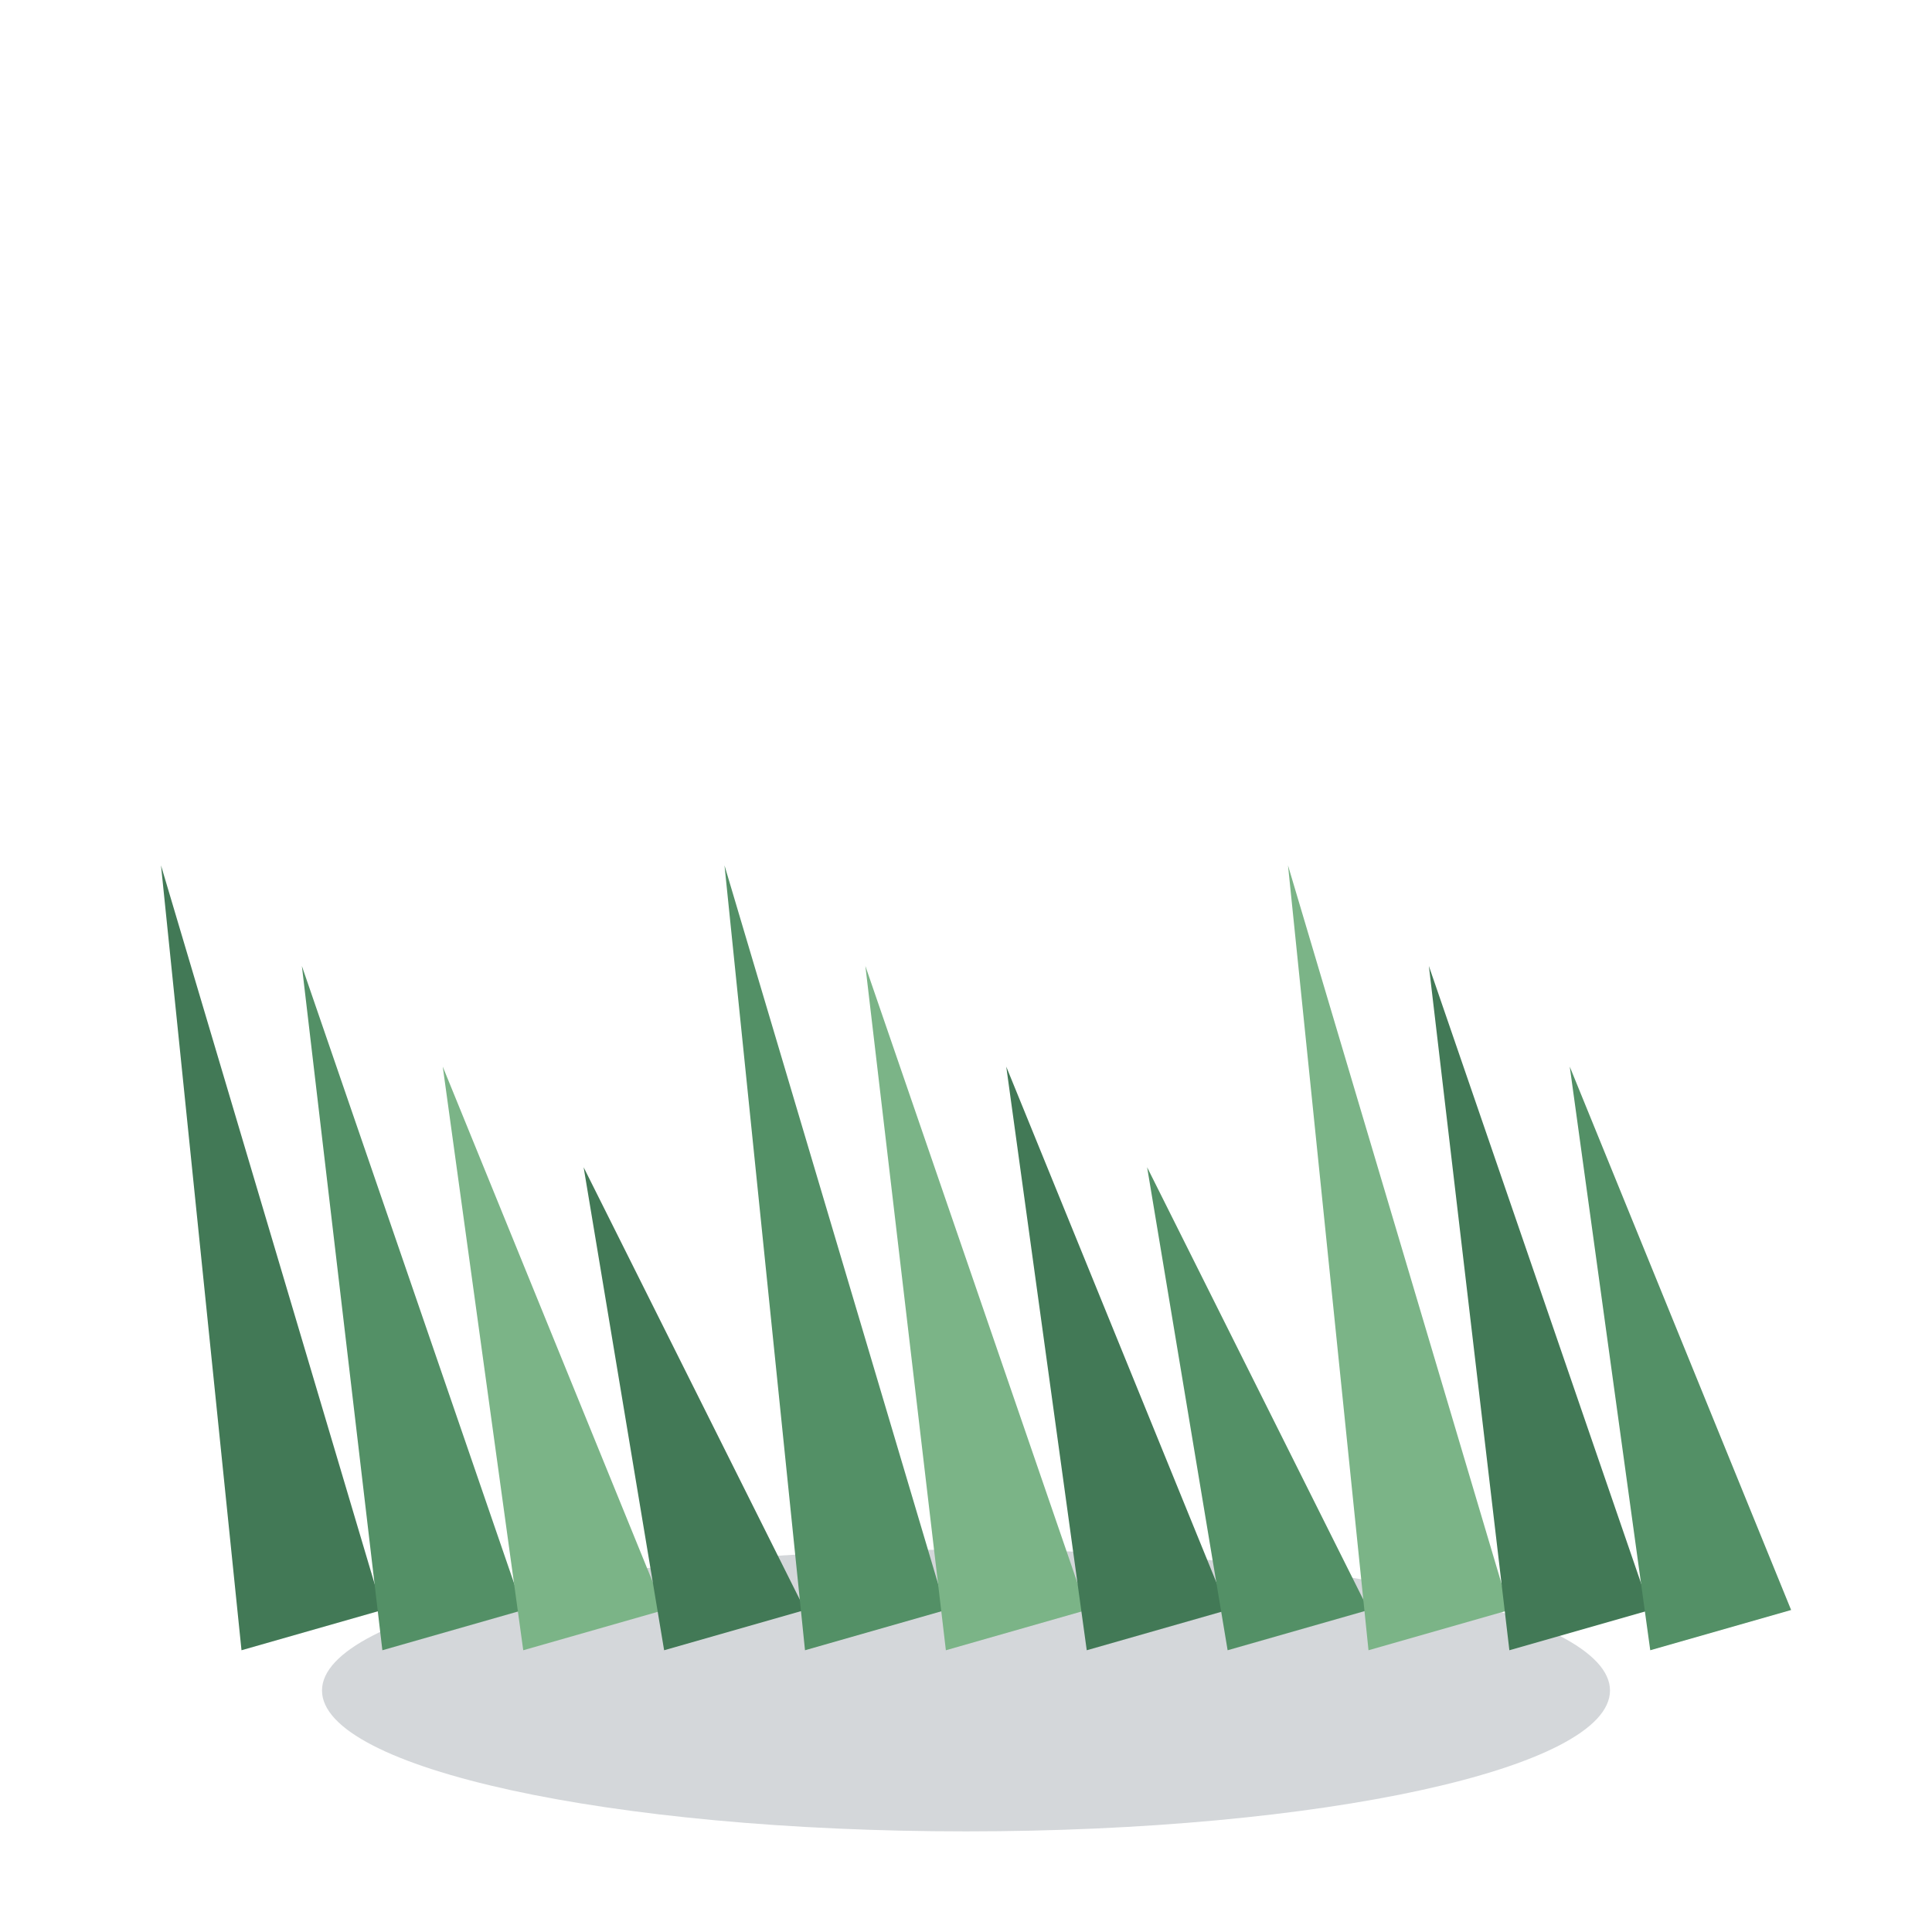
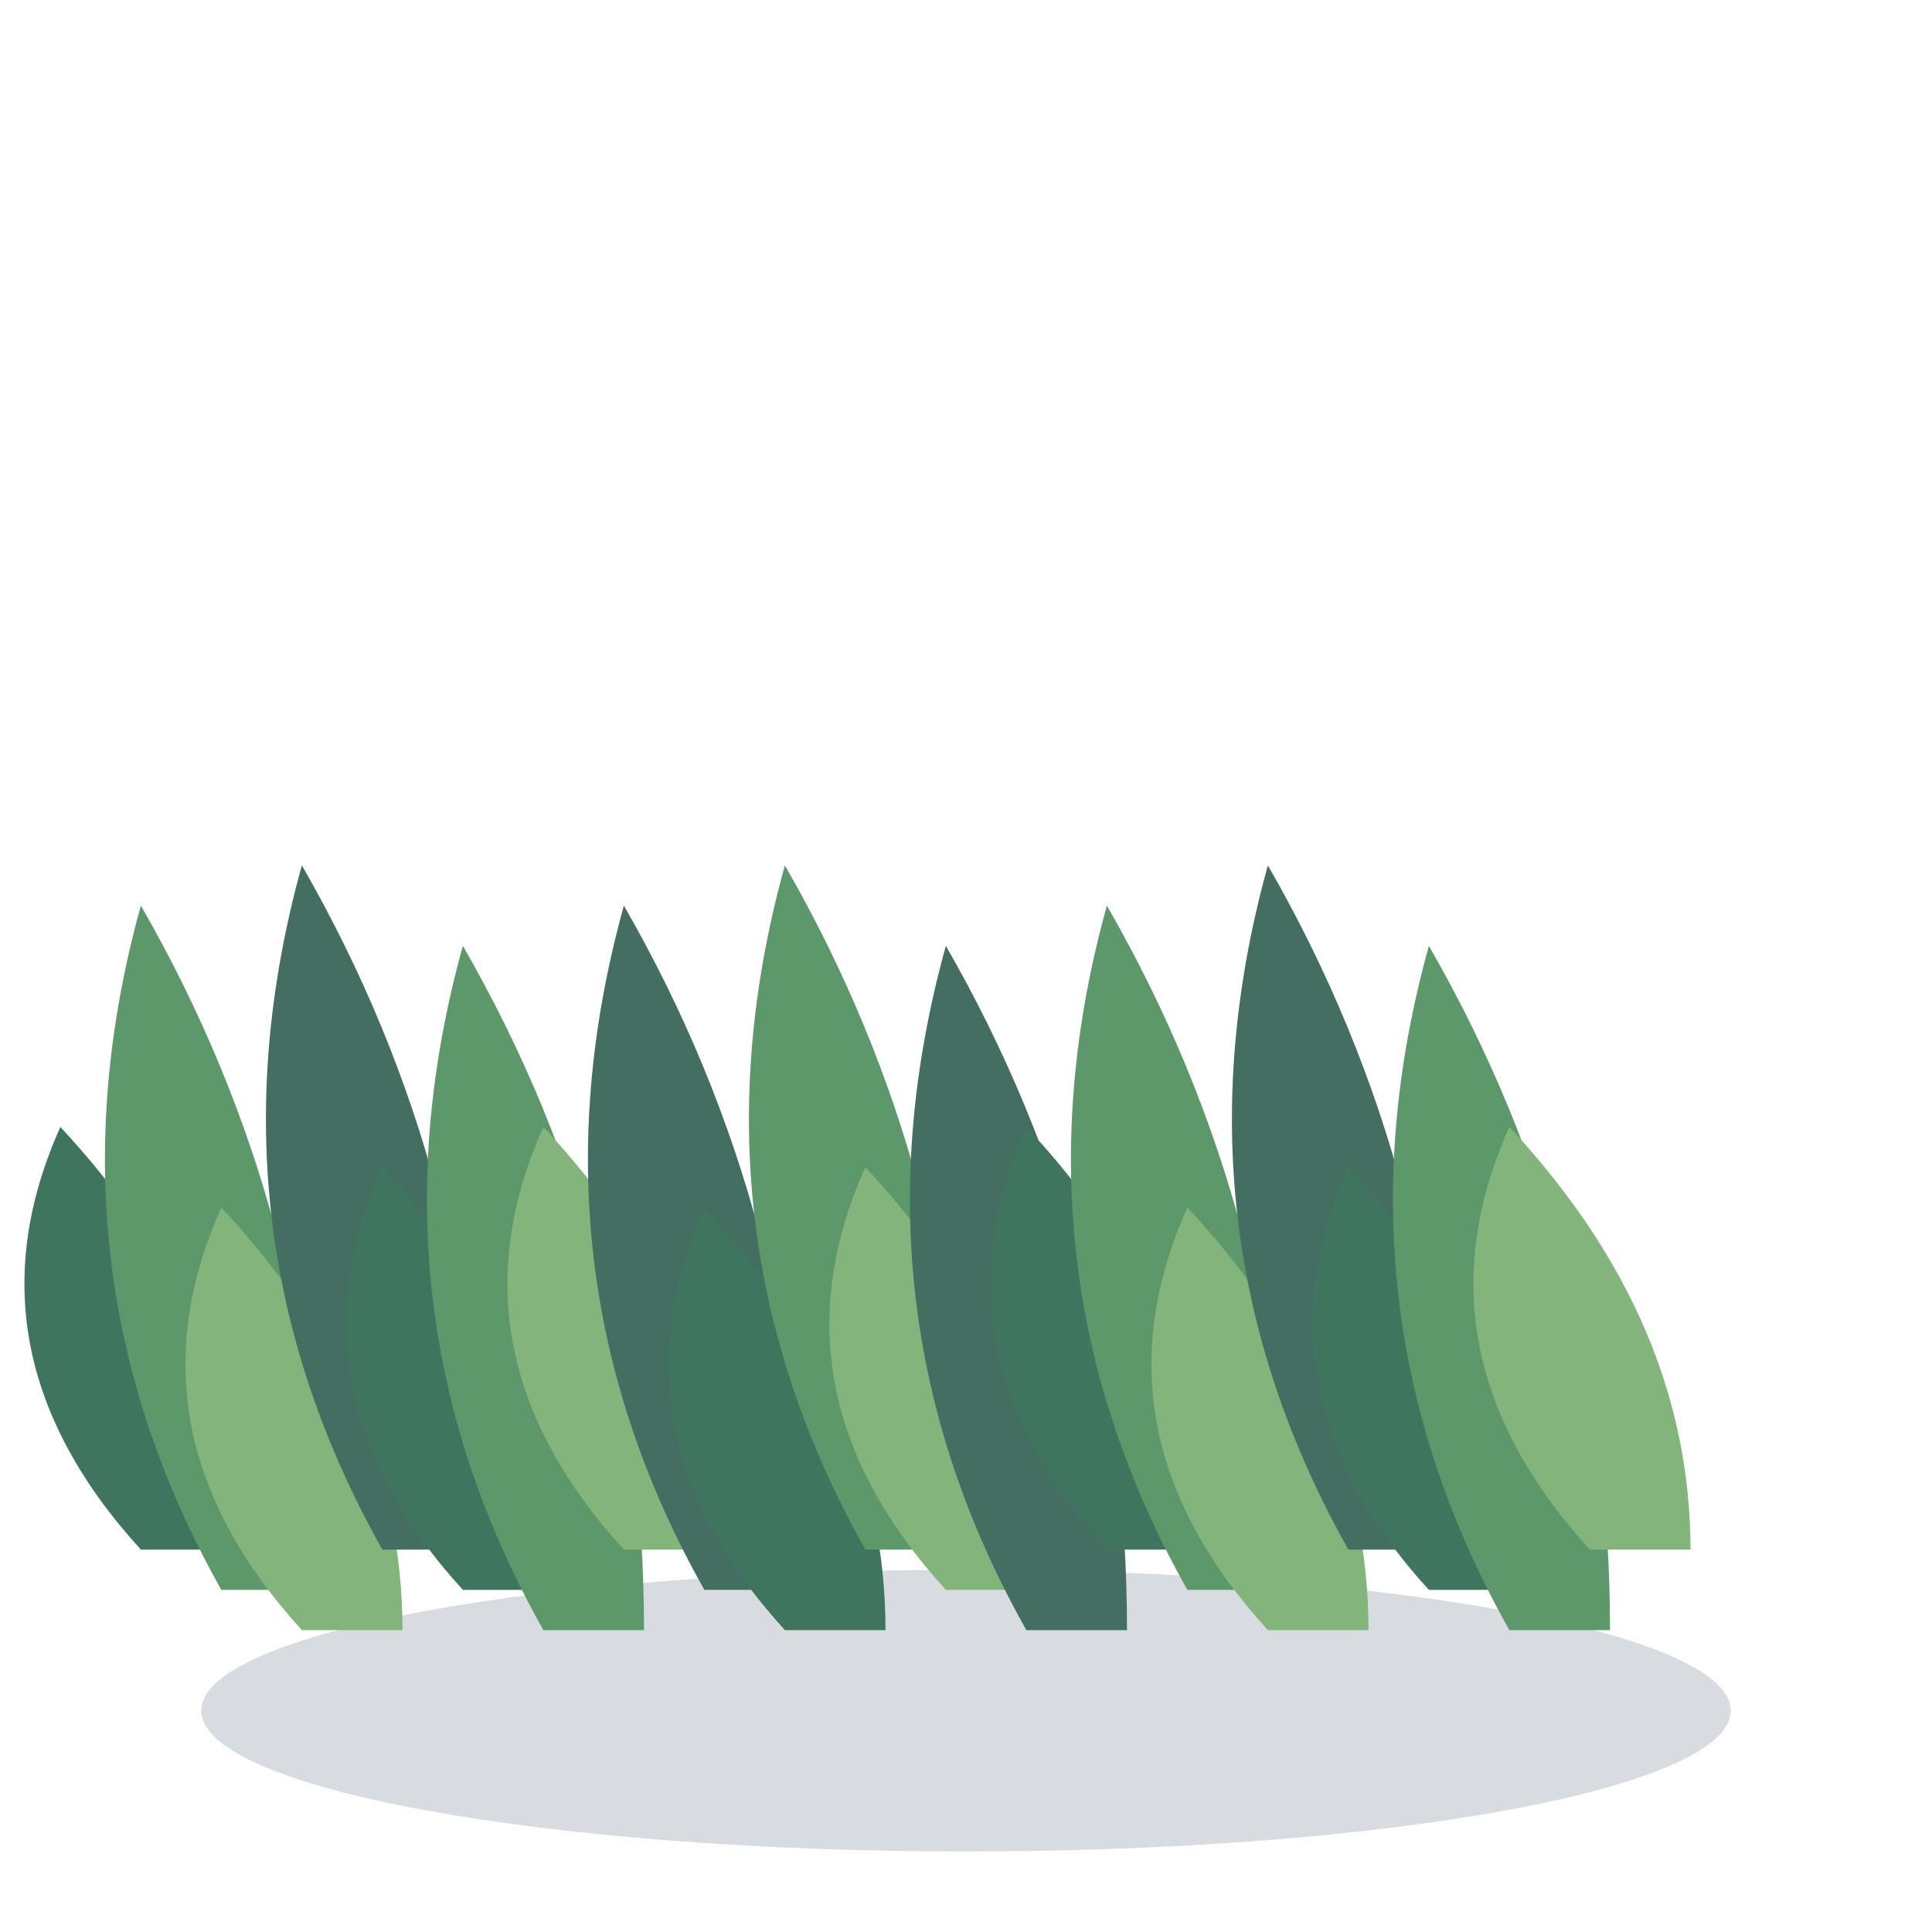
- <svg xmlns="http://www.w3.org/2000/svg" width="96" height="96" viewBox="0 0 96 96" shape-rendering="geometricPrecision">
+ <svg xmlns="http://www.w3.org/2000/svg" width="96" height="96" viewBox="0 0 96 96">
  <defs>
-     <linearGradient id="sky" x2="0" y2="1">
-       <stop stop-color="#2c6c91" />
-       <stop offset=".58" stop-color="#a0cbca" />
-       <stop offset="1" stop-color="#f6d7a7" />
+     <linearGradient id="wood" x1="0" y1="0" x2="1" y2="1">
+       <stop stop-color="#d1a273" />
+       <stop offset=".48" stop-color="#9b7252" />
+       <stop offset="1" stop-color="#665046" />
    </linearGradient>
-     <linearGradient id="sea" x2="0" y2="1">
-       <stop stop-color="#447f95" />
-       <stop offset="1" stop-color="#143c60" />
+     <linearGradient id="metal" x1="0" y1="0" x2="1" y2="1">
+       <stop stop-color="#d4cbbb" />
+       <stop offset=".38" stop-color="#96a4a0" />
+       <stop offset="1" stop-color="#405a69" />
    </linearGradient>
-     <linearGradient id="gold" x2="1" y2="1">
-       <stop stop-color="#fff4b4" />
-       <stop offset=".52" stop-color="#efc06e" />
-       <stop offset="1" stop-color="#9b7456" />
+     <linearGradient id="crystal" x1="0" y1="0" x2="1" y2="1">
+       <stop stop-color="#dffcf0" />
+       <stop offset=".5" stop-color="#8fe9e8" />
+       <stop offset="1" stop-color="#3a72ac" />
    </linearGradient>
-     <radialGradient id="halo">
-       <stop stop-color="#c9fff0" stop-opacity=".95" />
-       <stop offset="1" stop-color="#67cbd7" stop-opacity="0" />
+     <radialGradient id="lamp">
+       <stop stop-color="#fff2b7" stop-opacity="1" />
+       <stop offset=".35" stop-color="#f8ce7c" stop-opacity=".8" />
+       <stop offset="1" stop-color="#f4bf65" stop-opacity="0" />
    </radialGradient>
  </defs>
-   <ellipse cx="48" cy="84" rx="32" ry="7" fill="#28394933" stroke="none" stroke-width="0" />
-   <polygon points="12,82 8,43 19,80" fill="#427956" stroke="none" stroke-width="3" stroke-linejoin="round" />
-   <polygon points="19,82 15,48 26,80" fill="#539066" stroke="none" stroke-width="3" stroke-linejoin="round" />
-   <polygon points="26,82 22,53 33,80" fill="#7bb487" stroke="none" stroke-width="3" stroke-linejoin="round" />
-   <polygon points="33,82 29,58 40,80" fill="#427956" stroke="none" stroke-width="3" stroke-linejoin="round" />
-   <polygon points="40,82 36,43 47,80" fill="#539066" stroke="none" stroke-width="3" stroke-linejoin="round" />
-   <polygon points="47,82 43,48 54,80" fill="#7bb487" stroke="none" stroke-width="3" stroke-linejoin="round" />
-   <polygon points="54,82 50,53 61,80" fill="#427956" stroke="none" stroke-width="3" stroke-linejoin="round" />
-   <polygon points="61,82 57,58 68,80" fill="#539066" stroke="none" stroke-width="3" stroke-linejoin="round" />
-   <polygon points="68,82 64,43 75,80" fill="#7bb487" stroke="none" stroke-width="3" stroke-linejoin="round" />
-   <polygon points="75,82 71,48 82,80" fill="#427956" stroke="none" stroke-width="3" stroke-linejoin="round" />
-   <polygon points="82,82 78,53 89,80" fill="#539066" stroke="none" stroke-width="3" stroke-linejoin="round" />
+   <ellipse cx="48" cy="85" rx="38" ry="7" fill="#172f49" opacity=".17" />
+   <path d="M7 77 Q-2 67.13 3 56 Q12 65.66 12 77Z" fill="#3f745e" />
+   <path d="M11 79 Q2 63.02 7 45 Q16 60.64 16 79Z" fill="#5d986b" />
+   <path d="M15 81 Q6 71.13 11 60 Q20 69.66 20 81Z" fill="#83b47b" />
+   <path d="M19 77 Q10 61.02 15 43 Q24 58.64 24 77Z" fill="#446e62" />
+   <path d="M23 79 Q14 69.13 19 58 Q28 67.66 28 79Z" fill="#3f745e" />
+   <path d="M27 81 Q18 65.02 23 47 Q32 62.64 32 81Z" fill="#5d986b" />
+   <path d="M31 77 Q22 67.13 27 56 Q36 65.66 36 77Z" fill="#83b47b" />
+   <path d="M35 79 Q26 63.02 31 45 Q40 60.64 40 79Z" fill="#446e62" />
+   <path d="M39 81 Q30 71.13 35 60 Q44 69.66 44 81Z" fill="#3f745e" />
+   <path d="M43 77 Q34 61.02 39 43 Q48 58.64 48 77Z" fill="#5d986b" />
+   <path d="M47 79 Q38 69.13 43 58 Q52 67.66 52 79Z" fill="#83b47b" />
+   <path d="M51 81 Q42 65.02 47 47 Q56 62.64 56 81Z" fill="#446e62" />
+   <path d="M55 77 Q46 67.13 51 56 Q60 65.66 60 77Z" fill="#3f745e" />
+   <path d="M59 79 Q50 63.02 55 45 Q64 60.64 64 79Z" fill="#5d986b" />
+   <path d="M63 81 Q54 71.13 59 60 Q68 69.66 68 81Z" fill="#83b47b" />
+   <path d="M67 77 Q58 61.02 63 43 Q72 58.64 72 77Z" fill="#446e62" />
+   <path d="M71 79 Q62 69.13 67 58 Q76 67.66 76 79Z" fill="#3f745e" />
+   <path d="M75 81 Q66 65.02 71 47 Q80 62.64 80 81Z" fill="#5d986b" />
+   <path d="M79 77 Q70 67.13 75 56 Q84 65.66 84 77Z" fill="#83b47b" />
</svg>
